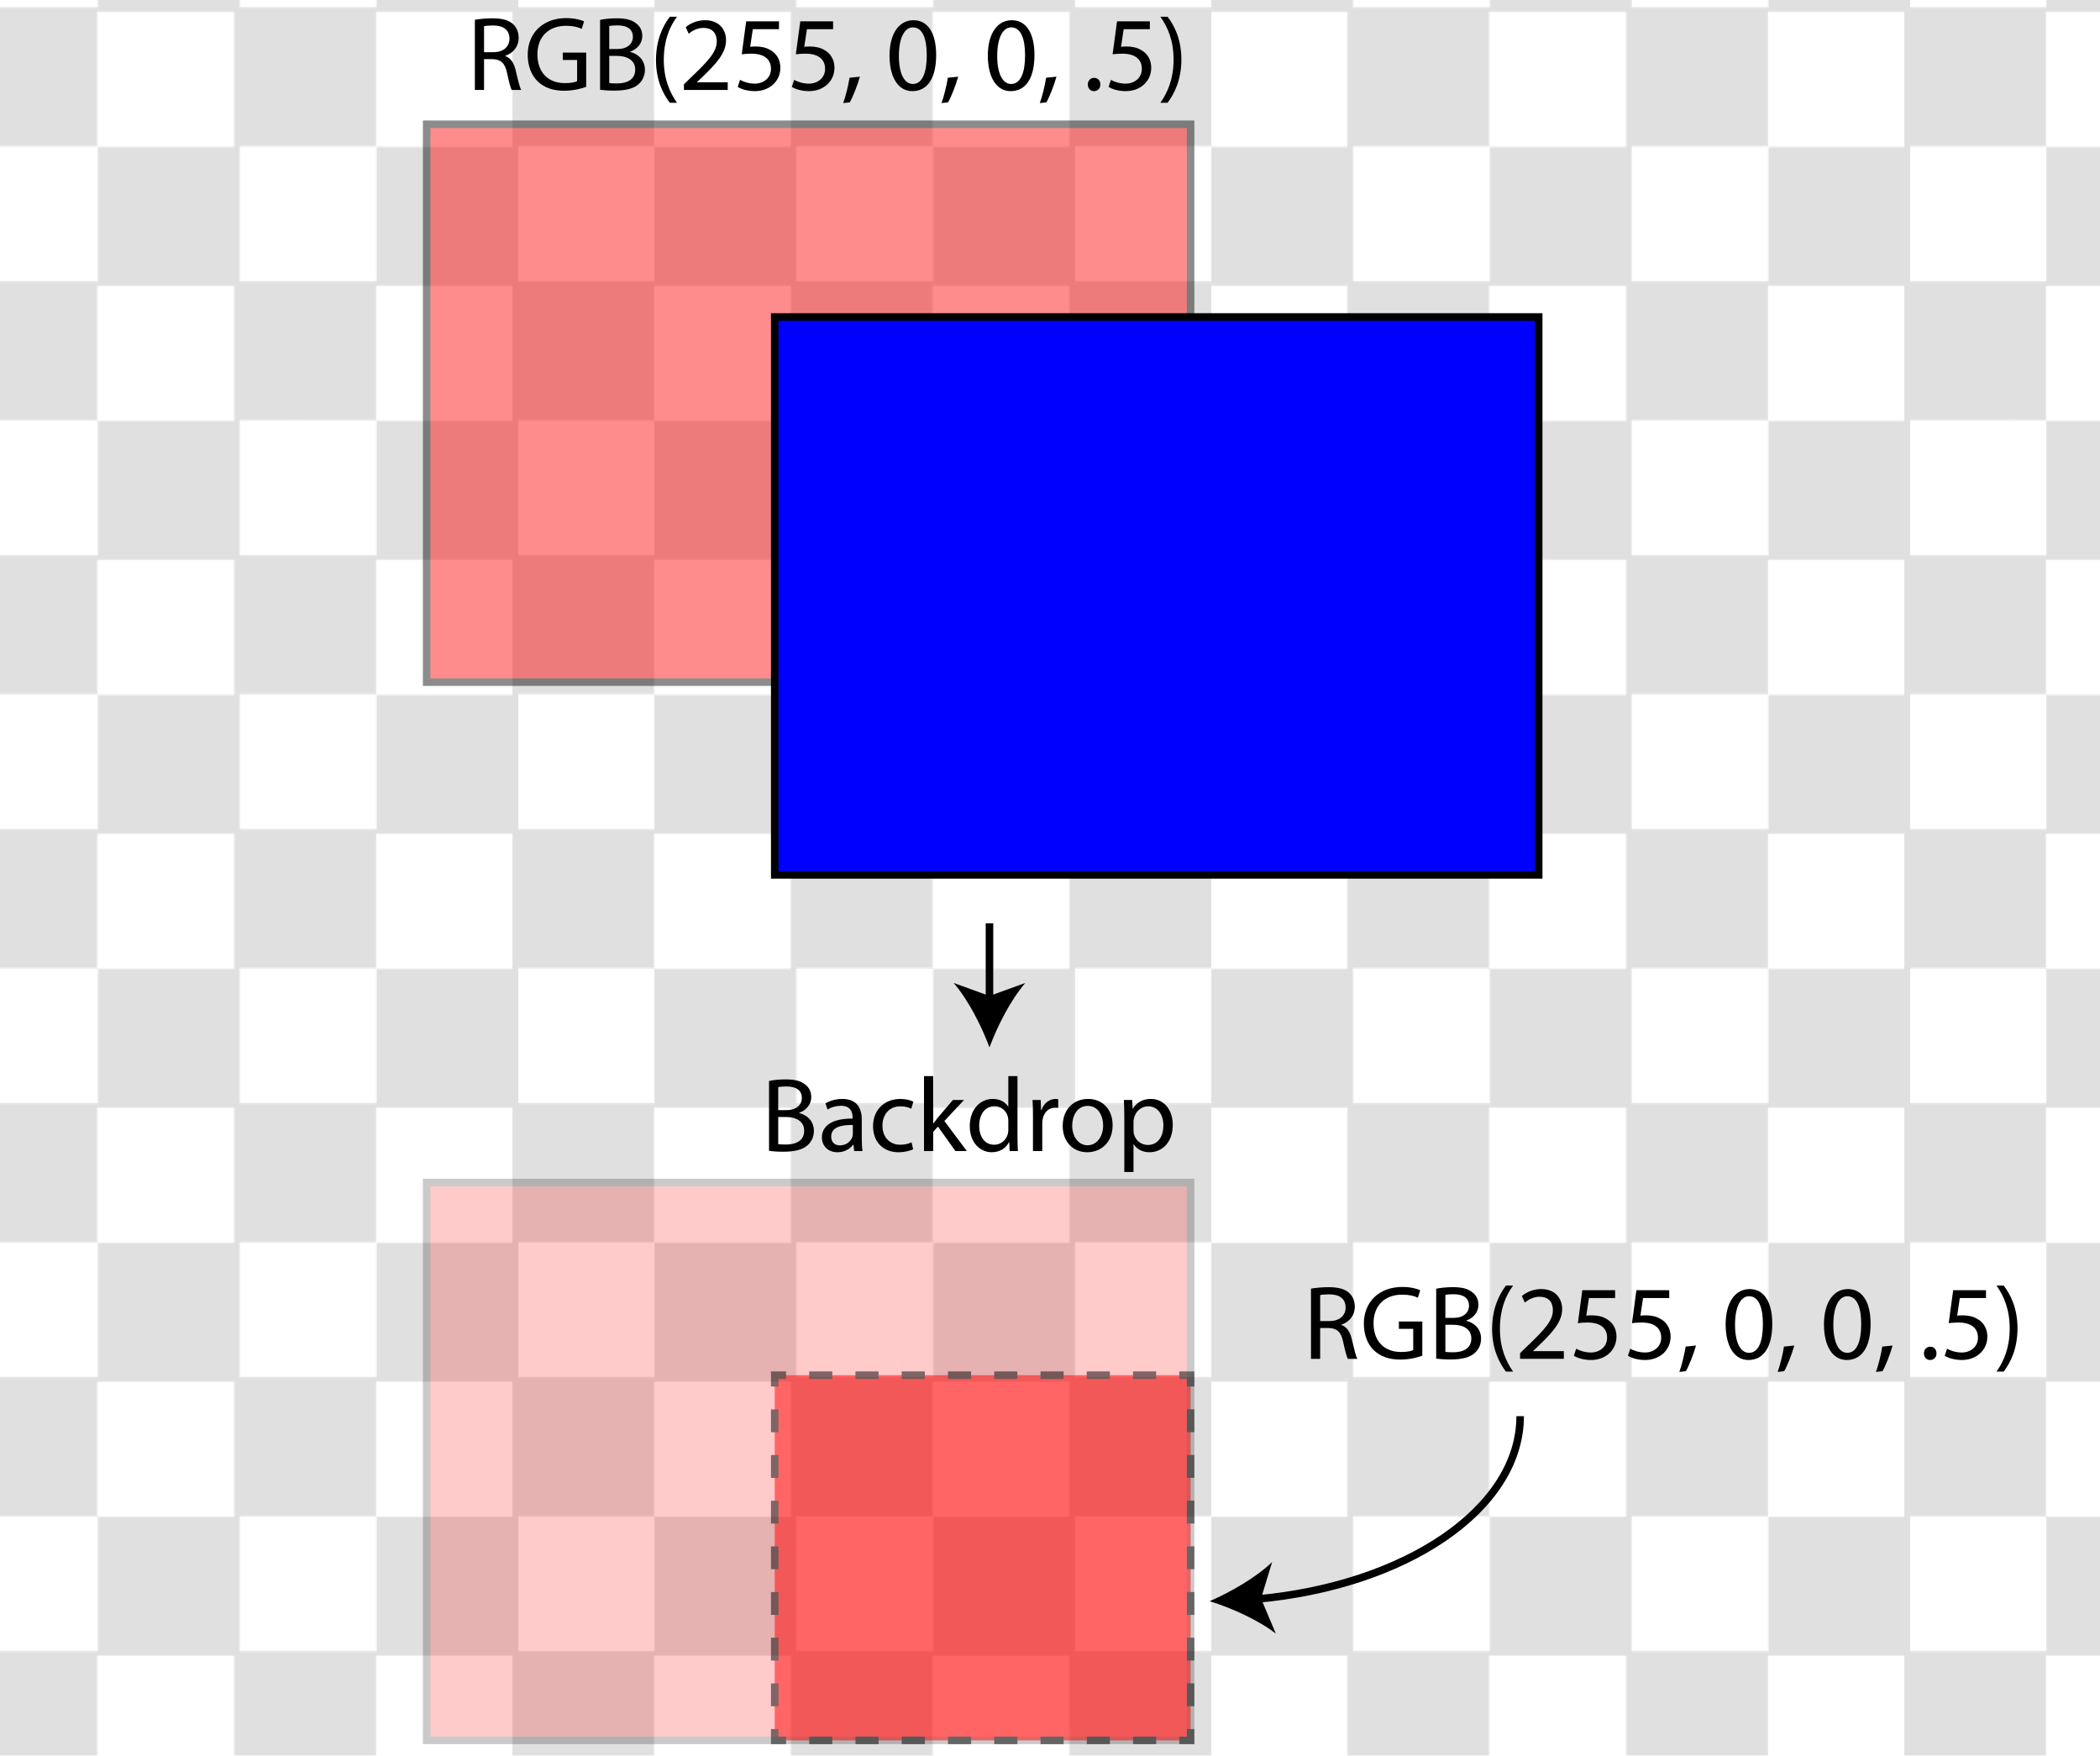
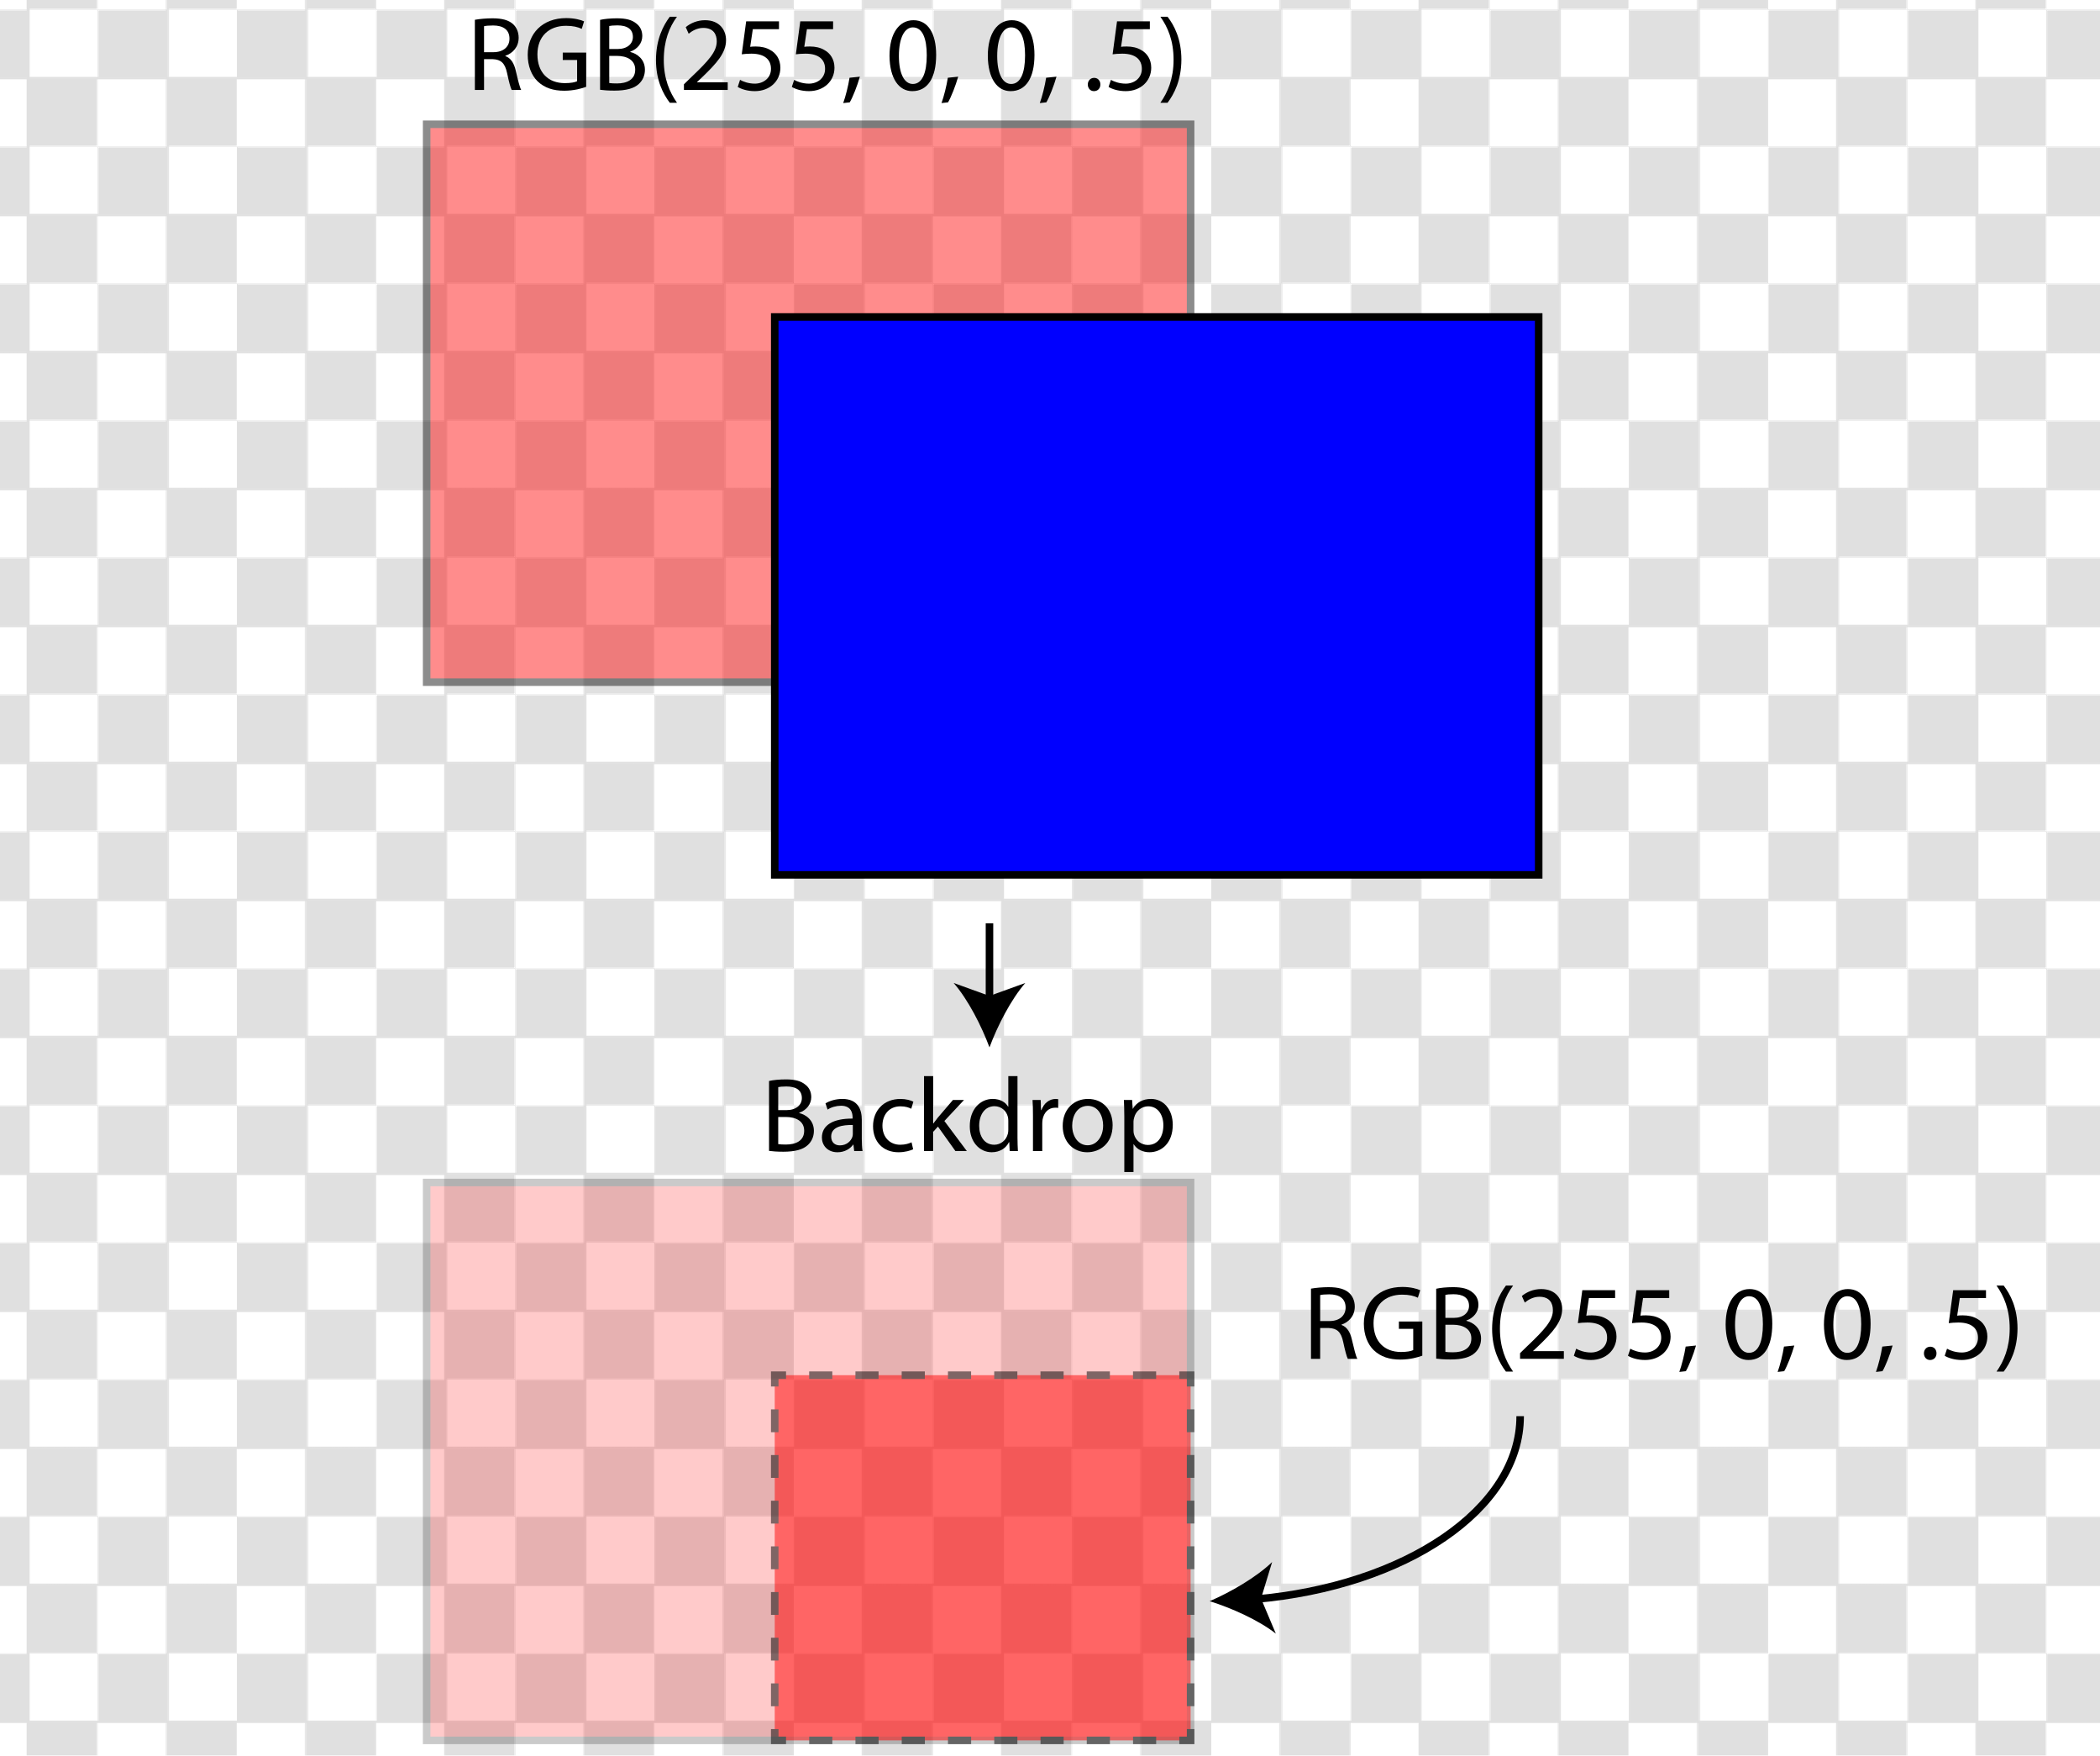
<svg xmlns="http://www.w3.org/2000/svg" version="1.1" x="0px" y="0px" width="278.714px" height="232.931px" viewBox="0 0 278.714 232.931" enable-background="new 0 0 278.714 232.931" xml:space="preserve">
-   <pattern x="-23.976" y="-16.899" width="36.947" height="36.35" patternUnits="userSpaceOnUse" id="New_Pattern_Swatch_2" viewBox="0 -36.35 36.947 36.35" overflow="visible">
+   <pattern x="-23.976" y="-16.899" width="18.474" height="18.175" patternUnits="userSpaceOnUse" id="New_Pattern_Swatch_3" viewBox="0 -18.175 18.474 18.175" overflow="visible">
    <g>
-       <polygon fill="none" points="0,0 36.947,0 36.947,-36.35 0,-36.35   " />
-       <polygon fill="#E0E0E0" points="18.875,-17.875 0,-17.875 0,-36.35 18.875,-36.35   " />
-       <polygon fill="#E0E0E0" points="36.947,0 18.072,0 18.072,-18.474 36.947,-18.474   " />
+       <polygon fill="none" points="0,0 18.474,0 18.474,-18.175 0,-18.175   " />
+       <polygon fill="#E0E0E0" points="9.438,-8.938 0,-8.938 0,-18.175 9.438,-18.175   " />
+       <polygon fill="#E0E0E0" points="18.474,0 9.036,0 9.036,-9.237 18.474,-9.237   " />
    </g>
  </pattern>
  <g id="Layer_2">
-     <rect y="-0.076" fill="url(#New_Pattern_Swatch_2)" width="278.714" height="233.007" />
+     <rect y="-0.076" fill="url(#New_Pattern_Swatch_3)" width="278.714" height="233.007" />
  </g>
  <g id="Layer_1">
    <rect x="56.626" y="16.488" opacity="0.45" fill="#FF0000" stroke="#000000" stroke-miterlimit="10" width="101.392" height="74.027" />
    <rect x="102.824" y="42.059" fill="#0000FF" stroke="#000000" stroke-miterlimit="10" width="101.392" height="74.027" />
    <g>
      <g>
        <line fill="none" stroke="#000000" stroke-miterlimit="10" x1="131.325" y1="122.512" x2="131.325" y2="132.943" />
        <g>
          <path d="M131.325,138.978c-1.054-2.84-2.852-6.363-4.756-8.547l4.756,1.72l4.755-1.72      C134.176,132.615,132.378,136.138,131.325,138.978z" />
        </g>
      </g>
    </g>
    <rect x="56.625" y="156.905" opacity="0.21" fill="#FF0000" stroke="#000000" stroke-miterlimit="10" width="101.393" height="74.026" />
    <g>
      <rect x="101.004" y="142.797" fill="none" width="60.643" height="12.45" />
      <path d="M102.068,143.437c0.532-0.127,1.387-0.211,2.228-0.211c1.218,0,2.003,0.211,2.577,0.688    c0.49,0.363,0.798,0.924,0.798,1.666c0,0.925-0.616,1.724-1.597,2.073v0.042c0.896,0.21,1.947,0.953,1.947,2.354    c0,0.813-0.322,1.442-0.812,1.891c-0.645,0.603-1.709,0.883-3.25,0.883c-0.84,0-1.485-0.056-1.891-0.112V143.437z     M103.287,147.303h1.106c1.275,0,2.031-0.687,2.031-1.598c0-1.093-0.827-1.54-2.059-1.54c-0.561,0-0.882,0.041-1.079,0.084    V147.303z M103.287,151.813c0.252,0.042,0.588,0.057,1.022,0.057c1.261,0,2.423-0.463,2.423-1.835    c0-1.275-1.106-1.821-2.437-1.821h-1.009V151.813z" />
      <path d="M114.377,151.113c0,0.589,0.028,1.163,0.098,1.625h-1.107l-0.098-0.854h-0.042c-0.378,0.532-1.107,1.009-2.073,1.009    c-1.373,0-2.073-0.967-2.073-1.947c0-1.639,1.457-2.535,4.076-2.521v-0.14c0-0.547-0.154-1.569-1.541-1.555    c-0.645,0-1.303,0.182-1.779,0.504l-0.28-0.826c0.561-0.351,1.387-0.589,2.241-0.589c2.073,0,2.578,1.415,2.578,2.76V151.113z     M113.186,149.278c-1.345-0.028-2.871,0.21-2.871,1.527c0,0.812,0.532,1.176,1.148,1.176c0.896,0,1.471-0.56,1.667-1.134    c0.042-0.141,0.056-0.28,0.056-0.393V149.278z" />
      <path d="M121.195,152.5c-0.322,0.154-1.036,0.393-1.947,0.393c-2.045,0-3.376-1.387-3.376-3.46c0-2.087,1.429-3.614,3.642-3.614    c0.729,0,1.373,0.183,1.709,0.364l-0.28,0.938c-0.294-0.154-0.756-0.322-1.429-0.322c-1.555,0-2.396,1.163-2.396,2.563    c0,1.569,1.009,2.535,2.354,2.535c0.7,0,1.163-0.168,1.513-0.322L121.195,152.5z" />
      <path d="M123.853,149.068h0.028c0.168-0.238,0.393-0.532,0.588-0.771l2.003-2.339h1.471l-2.605,2.787l2.983,3.992h-1.513    l-2.325-3.25l-0.63,0.7v2.55h-1.219v-9.945h1.219V149.068z" />
      <path d="M135.042,142.792v8.194c0,0.603,0.028,1.289,0.056,1.751h-1.093l-0.056-1.177h-0.042    c-0.364,0.757-1.177,1.331-2.283,1.331c-1.639,0-2.914-1.387-2.914-3.446c-0.014-2.255,1.401-3.628,3.04-3.628    c1.051,0,1.737,0.49,2.045,1.022h0.028v-4.048H135.042z M133.823,148.717c0-0.153-0.014-0.364-0.056-0.518    c-0.182-0.771-0.854-1.415-1.779-1.415c-1.275,0-2.031,1.12-2.031,2.605c0,1.373,0.687,2.507,2.003,2.507    c0.826,0,1.583-0.56,1.807-1.471c0.042-0.168,0.056-0.336,0.056-0.532V148.717z" />
      <path d="M137.096,148.074c0-0.799-0.014-1.485-0.056-2.115h1.079l0.056,1.345h0.042c0.308-0.911,1.064-1.485,1.891-1.485    c0.126,0,0.224,0.015,0.336,0.028v1.162c-0.126-0.027-0.252-0.027-0.42-0.027c-0.869,0-1.485,0.645-1.653,1.568    c-0.028,0.168-0.042,0.378-0.042,0.574v3.614h-1.233V148.074z" />
      <path d="M147.669,149.292c0,2.508-1.751,3.601-3.375,3.601c-1.821,0-3.25-1.345-3.25-3.488c0-2.255,1.499-3.586,3.362-3.586    C146.353,145.818,147.669,147.233,147.669,149.292z M142.305,149.362c0,1.485,0.84,2.605,2.045,2.605    c1.177,0,2.059-1.106,2.059-2.634c0-1.148-0.574-2.591-2.031-2.591C142.935,146.743,142.305,148.087,142.305,149.362z" />
      <path d="M149.22,148.171c0-0.868-0.028-1.569-0.056-2.213h1.093l0.07,1.162h0.028c0.49-0.826,1.303-1.303,2.409-1.303    c1.653,0,2.886,1.387,2.886,3.432c0,2.438-1.499,3.643-3.096,3.643c-0.896,0-1.681-0.393-2.087-1.064h-0.028v3.684h-1.219V148.171    z M150.439,149.978c0,0.183,0.014,0.351,0.056,0.505c0.224,0.854,0.966,1.442,1.849,1.442c1.302,0,2.059-1.064,2.059-2.619    c0-1.345-0.714-2.508-2.017-2.508c-0.841,0-1.639,0.589-1.863,1.513c-0.042,0.154-0.084,0.337-0.084,0.49V149.978z" />
    </g>
    <g opacity="0.5">
      <rect x="102.824" y="182.475" fill="#FF0000" width="55.195" height="48.456" />
      <g>
        <polyline fill="none" stroke="#000000" stroke-miterlimit="10" points="158.019,229.431 158.019,230.931 156.519,230.931    " />
        <line fill="none" stroke="#000000" stroke-miterlimit="10" stroke-dasharray="3.07,3.07" x1="153.448" y1="230.931" x2="105.859" y2="230.931" />
        <polyline fill="none" stroke="#000000" stroke-miterlimit="10" points="104.324,230.931 102.824,230.931 102.824,229.431    " />
        <line fill="none" stroke="#000000" stroke-miterlimit="10" stroke-dasharray="3.03,3.03" x1="102.824" y1="226.401" x2="102.824" y2="185.491" />
        <polyline fill="none" stroke="#000000" stroke-miterlimit="10" points="102.824,183.975 102.824,182.475 104.324,182.475    " />
        <line fill="none" stroke="#000000" stroke-miterlimit="10" stroke-dasharray="3.07,3.07" x1="107.394" y1="182.475" x2="154.983" y2="182.475" />
        <polyline fill="none" stroke="#000000" stroke-miterlimit="10" points="156.519,182.475 158.019,182.475 158.019,183.975    " />
        <line fill="none" stroke="#000000" stroke-miterlimit="10" stroke-dasharray="3.03,3.03" x1="158.019" y1="187.005" x2="158.019" y2="227.916" />
      </g>
    </g>
    <g>
      <rect x="61.959" y="2" fill="none" width="96.059" height="10.046" />
      <path d="M63.024,2.625c0.617-0.112,1.513-0.196,2.339-0.196c1.303,0,2.157,0.252,2.731,0.771c0.462,0.42,0.743,1.064,0.743,1.807    c0,1.232-0.785,2.059-1.765,2.395v0.042c0.714,0.252,1.148,0.925,1.373,1.905c0.308,1.316,0.532,2.227,0.729,2.591h-1.261    c-0.154-0.28-0.364-1.079-0.616-2.255c-0.28-1.303-0.798-1.793-1.905-1.835h-1.148v4.09h-1.219V2.625z M64.243,6.925h1.247    c1.303,0,2.129-0.714,2.129-1.793c0-1.219-0.883-1.751-2.171-1.751c-0.588,0-0.995,0.042-1.205,0.098V6.925z" />
      <path d="M77.798,11.52c-0.546,0.21-1.639,0.519-2.914,0.519c-1.429,0-2.605-0.364-3.53-1.247    c-0.812-0.785-1.316-2.045-1.316-3.516c0-2.815,1.947-4.875,5.113-4.875c1.092,0,1.961,0.238,2.367,0.434L77.21,3.83    c-0.504-0.238-1.135-0.406-2.087-0.406c-2.297,0-3.796,1.429-3.796,3.796c0,2.396,1.429,3.81,3.642,3.81    c0.798,0,1.345-0.112,1.625-0.252V7.962h-1.905v-0.98h3.11V11.52z" />
      <path d="M79.642,2.639c0.532-0.126,1.387-0.21,2.228-0.21c1.218,0,2.003,0.21,2.577,0.687c0.49,0.364,0.798,0.924,0.798,1.667    c0,0.924-0.616,1.723-1.597,2.073v0.042c0.896,0.21,1.947,0.953,1.947,2.354c0,0.813-0.322,1.443-0.812,1.891    c-0.645,0.602-1.709,0.882-3.25,0.882c-0.84,0-1.485-0.056-1.891-0.112V2.639z M80.861,6.505h1.106    c1.275,0,2.031-0.686,2.031-1.597c0-1.093-0.826-1.541-2.059-1.541c-0.56,0-0.882,0.042-1.079,0.084V6.505z M80.861,11.016    c0.252,0.042,0.588,0.056,1.022,0.056c1.261,0,2.423-0.462,2.423-1.835c0-1.274-1.106-1.821-2.437-1.821h-1.009V11.016z" />
      <path d="M89.85,2.219c-1.022,1.387-1.751,3.194-1.751,5.743c0,2.493,0.771,4.272,1.751,5.673h-0.953    c-0.882-1.163-1.835-2.956-1.835-5.687c0.014-2.746,0.953-4.552,1.835-5.729H89.85z" />
      <path d="M90.772,11.94v-0.756l0.966-0.938c2.326-2.213,3.39-3.39,3.39-4.763c0-0.924-0.435-1.779-1.793-1.779    c-0.827,0-1.513,0.42-1.933,0.771L91.01,3.605c0.616-0.518,1.527-0.924,2.563-0.924c1.961,0,2.788,1.345,2.788,2.647    c0,1.681-1.219,3.04-3.138,4.888l-0.714,0.672v0.028h4.076v1.022H90.772z" />
      <path d="M103.389,3.872h-3.474l-0.35,2.339c0.21-0.028,0.406-0.042,0.742-0.042c0.714,0,1.401,0.14,1.961,0.49    c0.714,0.392,1.303,1.19,1.303,2.325c0,1.779-1.415,3.11-3.39,3.11c-0.995,0-1.821-0.28-2.269-0.561l0.308-0.938    c0.378,0.224,1.121,0.504,1.961,0.504c1.149,0,2.157-0.756,2.143-1.975c0-1.177-0.798-2.003-2.605-2.003    c-0.533,0-0.939,0.042-1.275,0.084l0.588-4.371h4.356V3.872z" />
      <path d="M110.57,3.872h-3.474l-0.35,2.339c0.21-0.028,0.406-0.042,0.742-0.042c0.714,0,1.401,0.14,1.961,0.49    c0.714,0.392,1.303,1.19,1.303,2.325c0,1.779-1.415,3.11-3.39,3.11c-0.995,0-1.821-0.28-2.269-0.561l0.308-0.938    c0.378,0.224,1.121,0.504,1.961,0.504c1.149,0,2.157-0.756,2.143-1.975c0-1.177-0.798-2.003-2.605-2.003    c-0.533,0-0.939,0.042-1.275,0.084l0.588-4.371h4.356V3.872z" />
      <path d="M111.911,13.677c0.308-0.84,0.687-2.339,0.84-3.362l1.373-0.14c-0.336,1.191-0.953,2.746-1.345,3.404L111.911,13.677z" />
      <path d="M124.248,7.29c0,3.096-1.163,4.805-3.166,4.805c-1.779,0-2.998-1.667-3.025-4.679c0-3.068,1.331-4.734,3.18-4.734    C123.141,2.681,124.248,4.39,124.248,7.29z M119.303,7.43c0,2.367,0.729,3.712,1.849,3.712c1.247,0,1.849-1.471,1.849-3.796    c0-2.241-0.56-3.712-1.849-3.712C120.087,3.633,119.303,4.95,119.303,7.43z" />
      <path d="M124.958,13.677c0.308-0.84,0.687-2.339,0.84-3.362l1.373-0.14c-0.336,1.191-0.953,2.746-1.345,3.404L124.958,13.677z" />
      <path d="M137.295,7.29c0,3.096-1.163,4.805-3.166,4.805c-1.779,0-2.998-1.667-3.025-4.679c0-3.068,1.331-4.734,3.18-4.734    C136.188,2.681,137.295,4.39,137.295,7.29z M132.351,7.43c0,2.367,0.729,3.712,1.849,3.712c1.247,0,1.849-1.471,1.849-3.796    c0-2.241-0.56-3.712-1.849-3.712C133.135,3.633,132.351,4.95,132.351,7.43z" />
      <path d="M138.005,13.677c0.308-0.84,0.687-2.339,0.84-3.362l1.373-0.14c-0.336,1.191-0.953,2.746-1.345,3.404L138.005,13.677z" />
      <path d="M144.375,11.211c0-0.504,0.35-0.882,0.84-0.882s0.827,0.364,0.827,0.882c0,0.504-0.336,0.883-0.854,0.883    C144.711,12.094,144.375,11.716,144.375,11.211z" />
      <path d="M152.61,3.872h-3.474l-0.35,2.339c0.21-0.028,0.406-0.042,0.742-0.042c0.714,0,1.401,0.14,1.961,0.49    c0.714,0.392,1.303,1.19,1.303,2.325c0,1.779-1.415,3.11-3.39,3.11c-0.995,0-1.821-0.28-2.269-0.561l0.308-0.938    c0.378,0.224,1.121,0.504,1.961,0.504c1.149,0,2.157-0.756,2.143-1.975c0-1.177-0.798-2.003-2.605-2.003    c-0.533,0-0.939,0.042-1.275,0.084l0.588-4.371h4.356V3.872z" />
      <path d="M154.007,13.635c0.98-1.387,1.751-3.194,1.751-5.715c0-2.521-0.756-4.3-1.751-5.701h0.953    c0.882,1.148,1.835,2.956,1.835,5.701c-0.014,2.745-0.953,4.538-1.835,5.715H154.007z" />
    </g>
    <g>
      <g>
        <path fill="none" stroke="#000000" stroke-miterlimit="10" d="M201.757,187.91c0,12.35-15.264,22.555-35.177,24.291" />
        <g>
          <path d="M160.548,212.46c2.781-1.199,6.207-3.176,8.29-5.191l-1.472,4.838l1.964,4.66      C167.05,214.978,163.439,213.365,160.548,212.46z" />
        </g>
      </g>
    </g>
    <g>
      <rect x="172.931" y="170.365" fill="none" width="96.059" height="10.047" />
      <path d="M173.996,170.99c0.617-0.111,1.513-0.195,2.339-0.195c1.303,0,2.157,0.252,2.731,0.77    c0.463,0.421,0.742,1.064,0.742,1.808c0,1.232-0.784,2.06-1.765,2.396v0.041c0.714,0.253,1.148,0.926,1.372,1.906    c0.309,1.316,0.533,2.227,0.729,2.591h-1.26c-0.154-0.28-0.365-1.079-0.617-2.255c-0.279-1.303-0.798-1.793-1.905-1.836h-1.148    v4.091h-1.219V170.99z M175.215,175.291h1.247c1.303,0,2.129-0.715,2.129-1.793c0-1.219-0.883-1.751-2.171-1.751    c-0.588,0-0.995,0.042-1.205,0.099V175.291z" />
      <path d="M188.77,179.884c-0.547,0.211-1.639,0.52-2.914,0.52c-1.429,0-2.605-0.365-3.529-1.247    c-0.813-0.784-1.316-2.046-1.316-3.517c0-2.814,1.946-4.874,5.112-4.874c1.093,0,1.961,0.238,2.367,0.435l-0.308,0.994    c-0.505-0.238-1.135-0.406-2.088-0.406c-2.297,0-3.796,1.429-3.796,3.796c0,2.396,1.429,3.81,3.642,3.81    c0.799,0,1.346-0.111,1.625-0.252v-2.814h-1.904v-0.98h3.109V179.884z" />
      <path d="M190.614,171.004c0.532-0.126,1.387-0.21,2.228-0.21c1.218,0,2.003,0.21,2.577,0.686c0.49,0.365,0.799,0.925,0.799,1.668    c0,0.924-0.617,1.723-1.598,2.072v0.042c0.896,0.21,1.947,0.952,1.947,2.354c0,0.813-0.322,1.442-0.813,1.892    c-0.645,0.602-1.709,0.882-3.25,0.882c-0.84,0-1.484-0.056-1.891-0.112V171.004z M191.833,174.871h1.106    c1.274,0,2.031-0.687,2.031-1.598c0-1.092-0.826-1.541-2.06-1.541c-0.56,0-0.882,0.043-1.078,0.084V174.871z M191.833,179.38    c0.252,0.043,0.588,0.057,1.022,0.057c1.261,0,2.423-0.463,2.423-1.836c0-1.273-1.105-1.82-2.437-1.82h-1.009V179.38z" />
      <path d="M200.821,170.583c-1.021,1.387-1.75,3.194-1.75,5.744c0,2.492,0.77,4.271,1.75,5.672h-0.952    c-0.882-1.162-1.835-2.955-1.835-5.687c0.014-2.745,0.953-4.552,1.835-5.729H200.821z" />
      <path d="M201.744,180.305v-0.757l0.966-0.938c2.326-2.214,3.391-3.391,3.391-4.764c0-0.924-0.435-1.778-1.793-1.778    c-0.826,0-1.513,0.42-1.934,0.771l-0.392-0.869c0.616-0.518,1.526-0.924,2.563-0.924c1.961,0,2.787,1.345,2.787,2.647    c0,1.681-1.219,3.04-3.138,4.888l-0.714,0.673v0.028h4.076v1.022H201.744z" />
      <path d="M214.36,172.237h-3.474l-0.351,2.339c0.211-0.027,0.406-0.041,0.742-0.041c0.715,0,1.401,0.14,1.962,0.49    c0.714,0.392,1.303,1.189,1.303,2.324c0,1.779-1.415,3.11-3.39,3.11c-0.995,0-1.821-0.28-2.27-0.561l0.309-0.938    c0.378,0.225,1.12,0.504,1.961,0.504c1.148,0,2.156-0.756,2.143-1.975c0-1.177-0.799-2.003-2.605-2.003    c-0.532,0-0.938,0.042-1.274,0.084l0.589-4.37h4.355V172.237z" />
      <path d="M221.542,172.237h-3.474l-0.351,2.339c0.211-0.027,0.406-0.041,0.742-0.041c0.715,0,1.401,0.14,1.962,0.49    c0.714,0.392,1.303,1.189,1.303,2.324c0,1.779-1.415,3.11-3.39,3.11c-0.995,0-1.821-0.28-2.27-0.561l0.309-0.938    c0.378,0.225,1.12,0.504,1.961,0.504c1.148,0,2.156-0.756,2.143-1.975c0-1.177-0.799-2.003-2.605-2.003    c-0.532,0-0.938,0.042-1.274,0.084l0.589-4.37h4.355V172.237z" />
      <path d="M222.882,182.042c0.308-0.841,0.687-2.34,0.841-3.362l1.373-0.14c-0.337,1.19-0.953,2.745-1.346,3.403L222.882,182.042z" />
      <path d="M235.219,175.655c0,3.096-1.162,4.805-3.166,4.805c-1.778,0-2.997-1.667-3.025-4.679c0-3.068,1.331-4.734,3.18-4.734    C234.113,171.046,235.219,172.755,235.219,175.655z M230.275,175.794c0,2.367,0.729,3.713,1.849,3.713    c1.247,0,1.85-1.471,1.85-3.797c0-2.241-0.561-3.712-1.85-3.712C231.059,171.999,230.275,173.316,230.275,175.794z" />
      <path d="M235.93,182.042c0.308-0.841,0.686-2.34,0.84-3.362l1.373-0.14c-0.336,1.19-0.953,2.745-1.345,3.403L235.93,182.042z" />
      <path d="M248.267,175.655c0,3.096-1.163,4.805-3.166,4.805c-1.778,0-2.997-1.667-3.025-4.679c0-3.068,1.331-4.734,3.18-4.734    C247.161,171.046,248.267,172.755,248.267,175.655z M243.323,175.794c0,2.367,0.729,3.713,1.849,3.713    c1.247,0,1.849-1.471,1.849-3.797c0-2.241-0.561-3.712-1.849-3.712C244.106,171.999,243.323,173.316,243.323,175.794z" />
      <path d="M248.977,182.042c0.309-0.841,0.687-2.34,0.84-3.362l1.373-0.14c-0.336,1.19-0.952,2.745-1.344,3.403L248.977,182.042z" />
      <path d="M255.347,179.577c0-0.504,0.351-0.882,0.841-0.882s0.826,0.363,0.826,0.882c0,0.505-0.336,0.883-0.854,0.883    C255.683,180.459,255.347,180.082,255.347,179.577z" />
      <path d="M263.583,172.237h-3.475l-0.35,2.339c0.209-0.027,0.406-0.041,0.742-0.041c0.714,0,1.4,0.14,1.961,0.49    c0.715,0.392,1.303,1.189,1.303,2.324c0,1.779-1.415,3.11-3.391,3.11c-0.994,0-1.82-0.28-2.269-0.561l0.308-0.938    c0.379,0.225,1.121,0.504,1.961,0.504c1.149,0,2.158-0.756,2.144-1.975c0-1.177-0.798-2.003-2.604-2.003    c-0.533,0-0.939,0.042-1.275,0.084l0.588-4.37h4.357V172.237z" />
      <path d="M264.979,182c0.98-1.387,1.75-3.193,1.75-5.715s-0.756-4.3-1.75-5.701h0.952c0.882,1.148,1.835,2.956,1.835,5.701    c-0.014,2.746-0.953,4.539-1.835,5.715H264.979z" />
    </g>
  </g>
</svg>
